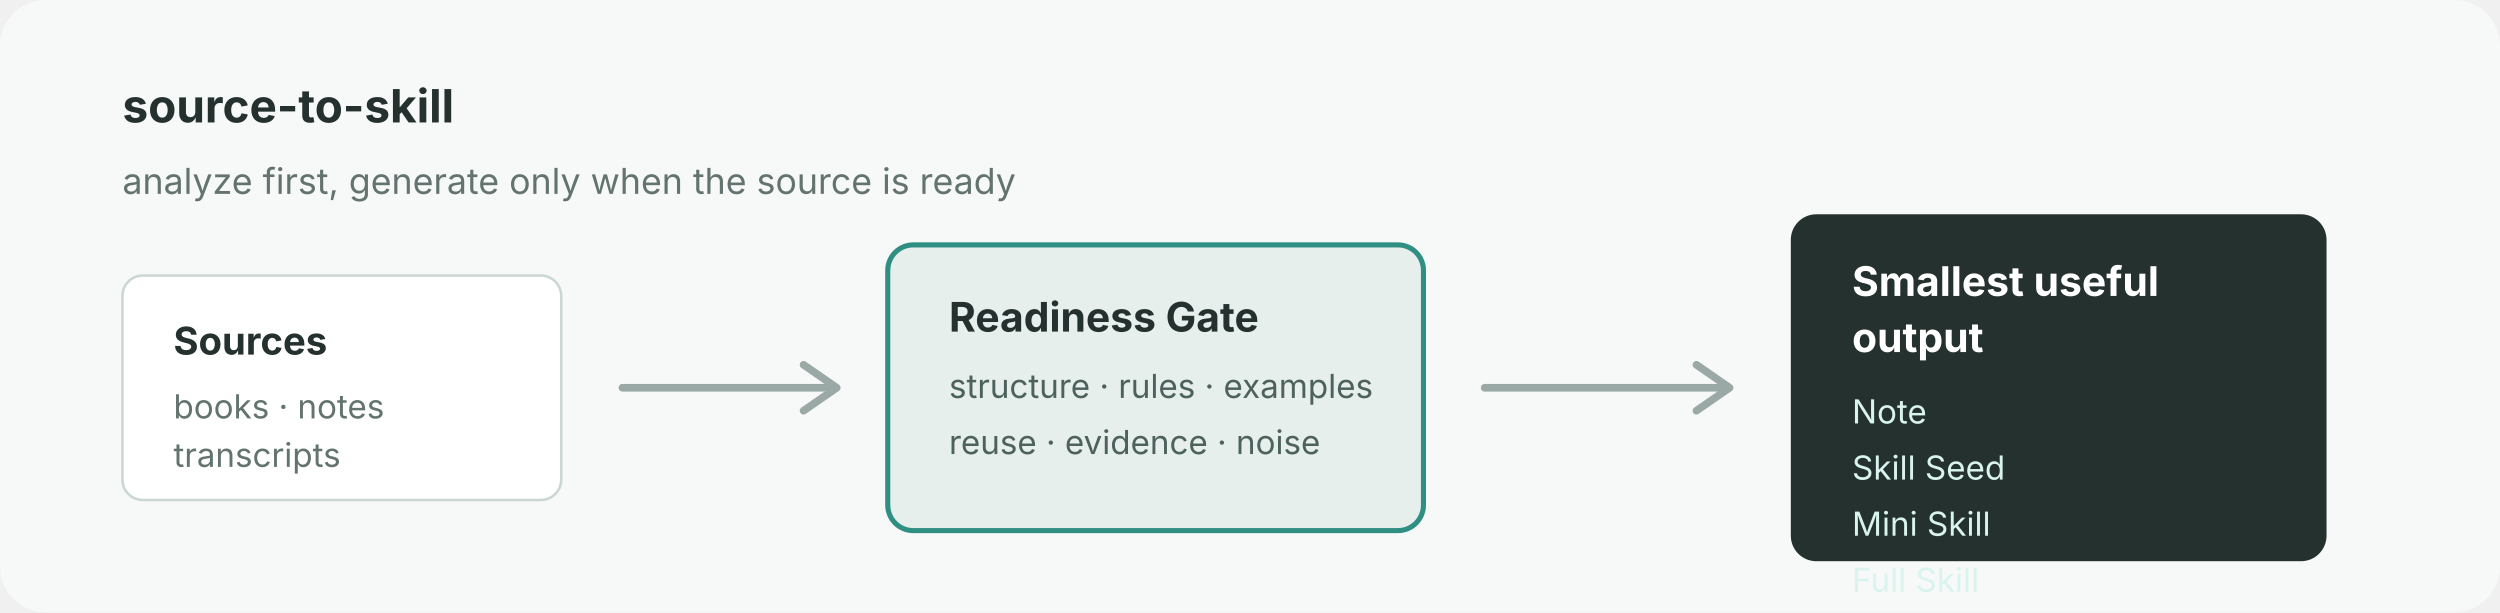
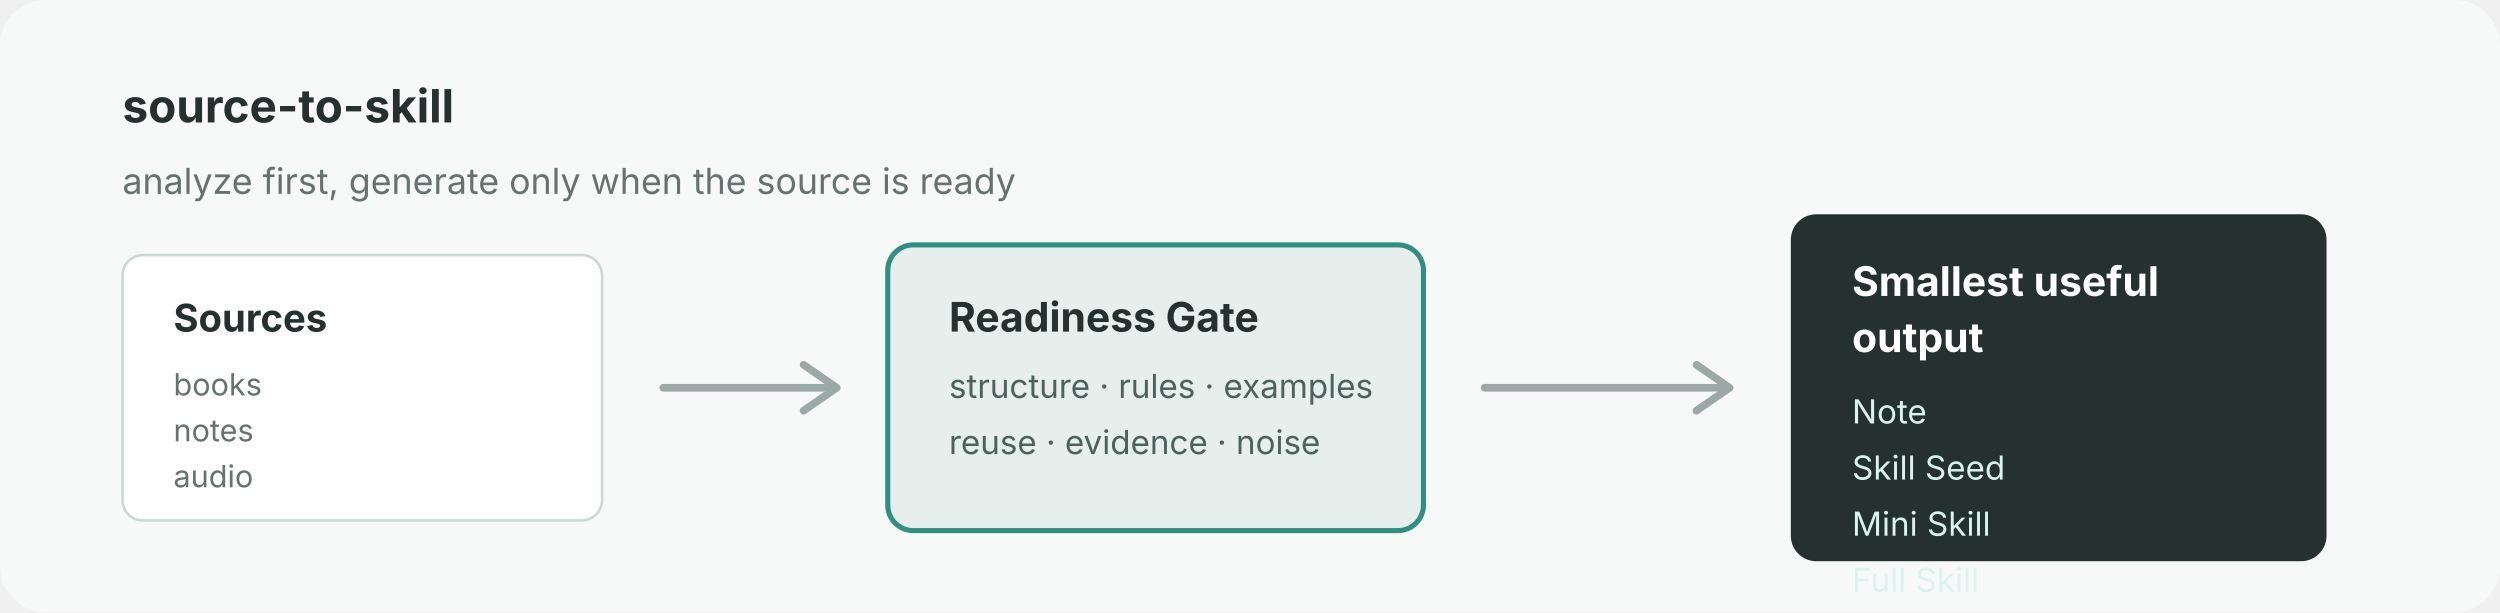
<svg xmlns="http://www.w3.org/2000/svg" width="980" height="240" viewBox="0 0 980 240" role="img" aria-labelledby="title desc">
  <rect width="980" height="240" rx="18" fill="#f7f9f8" />
  <g font-family="Inter, ui-sans-serif, system-ui, -apple-system, BlinkMacSystemFont, Segoe UI, sans-serif">
    <text x="48" y="48" font-size="18" font-weight="700" fill="#24312f">source-to-skill</text>
    <text x="48" y="76" font-size="14" fill="#63736f">analyze first, generate only when the source is ready</text>
-     <g transform="translate(48 108)">
-       <rect width="172" height="88" rx="8" fill="#ffffff" stroke="#cbd7d4" />
-       <text x="20" y="31" font-size="15" font-weight="700" fill="#24312f">Sources</text>
-       <text x="20" y="56" font-size="13" fill="#63736f">books · notes</text>
-       <text x="20" y="75" font-size="13" fill="#63736f">transcripts</text>
+     <g transform="translate(48 100)">
+       <rect width="188" height="104" rx="8" fill="#ffffff" stroke="#cbd7d4" />
+       <text x="20" y="30" font-size="15" font-weight="700" fill="#24312f">Sources</text>
+       <text x="20" y="55" font-size="12" fill="#63736f">books</text>
+       <text x="20" y="73" font-size="12" fill="#63736f">notes</text>
+       <text x="20" y="91" font-size="12" fill="#63736f">audio</text>
    </g>
-     <path d="M244 152h80" stroke="#9aa9a5" stroke-width="3" stroke-linecap="round" />
+     <path d="M260 152h64" stroke="#9aa9a5" stroke-width="3" stroke-linecap="round" />
    <path d="M315 143l13 9-13 9" fill="none" stroke="#9aa9a5" stroke-width="3" stroke-linecap="round" stroke-linejoin="round" />
    <g transform="translate(348 96)">
      <rect width="210" height="112" rx="10" fill="#e7efed" stroke="#2f8f83" stroke-width="2" />
      <text x="24" y="34" font-size="16" font-weight="700" fill="#24312f">Readiness Gate</text>
      <text x="24" y="60" font-size="13" fill="#4d625d">structure · rules · examples</text>
      <text x="24" y="82" font-size="13" fill="#4d625d">reuse · evidence · noise</text>
    </g>
    <path d="M582 152h92" stroke="#9aa9a5" stroke-width="3" stroke-linecap="round" />
    <path d="M665 143l13 9-13 9" fill="none" stroke="#9aa9a5" stroke-width="3" stroke-linecap="round" stroke-linejoin="round" />
    <g transform="translate(702 84)">
      <rect width="210" height="136" rx="10" fill="#24312f" />
      <text x="24" y="32" font-size="16" font-weight="700" fill="#ffffff">Smallest useful</text>
      <text x="24" y="54" font-size="16" font-weight="700" fill="#ffffff">output</text>
      <text x="24" y="82" font-size="13" fill="#d9f4ee">Note</text>
      <text x="24" y="104" font-size="13" fill="#d9f4ee">Skill Seed</text>
      <text x="24" y="126" font-size="13" fill="#d9f4ee">Mini Skill</text>
      <text x="24" y="148" font-size="13" fill="#d9f4ee">Full Skill</text>
    </g>
  </g>
</svg>
